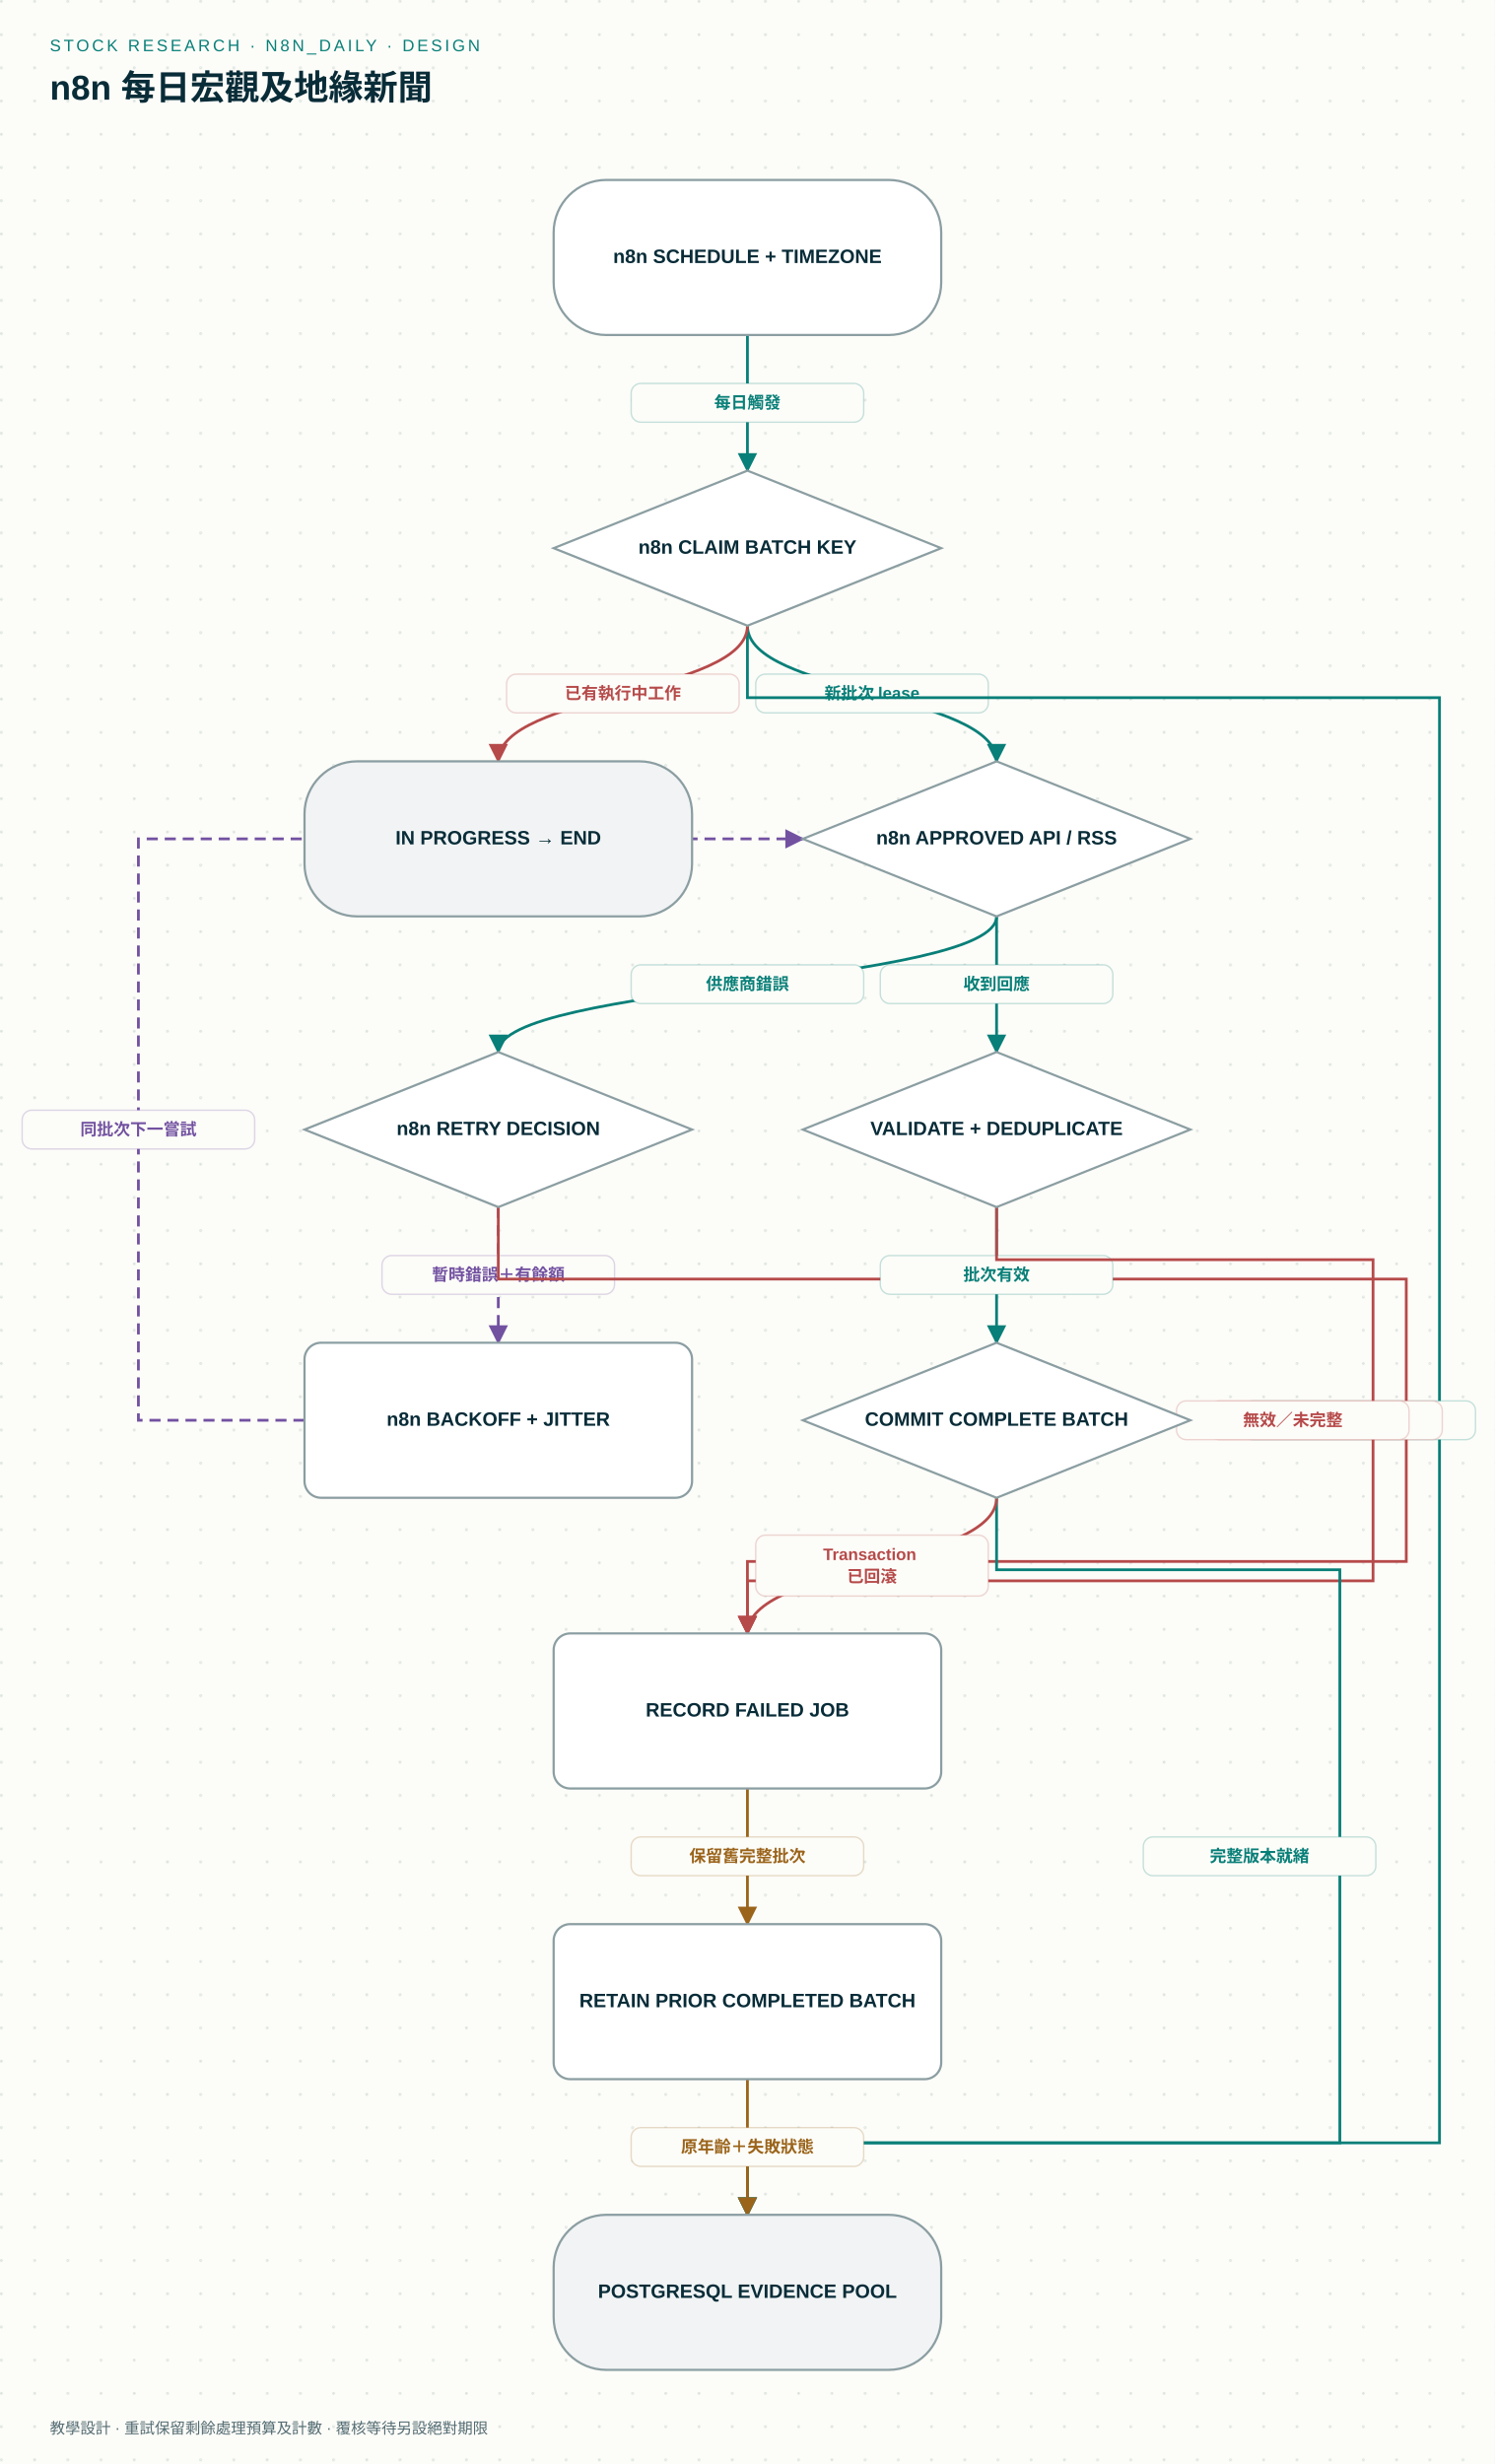
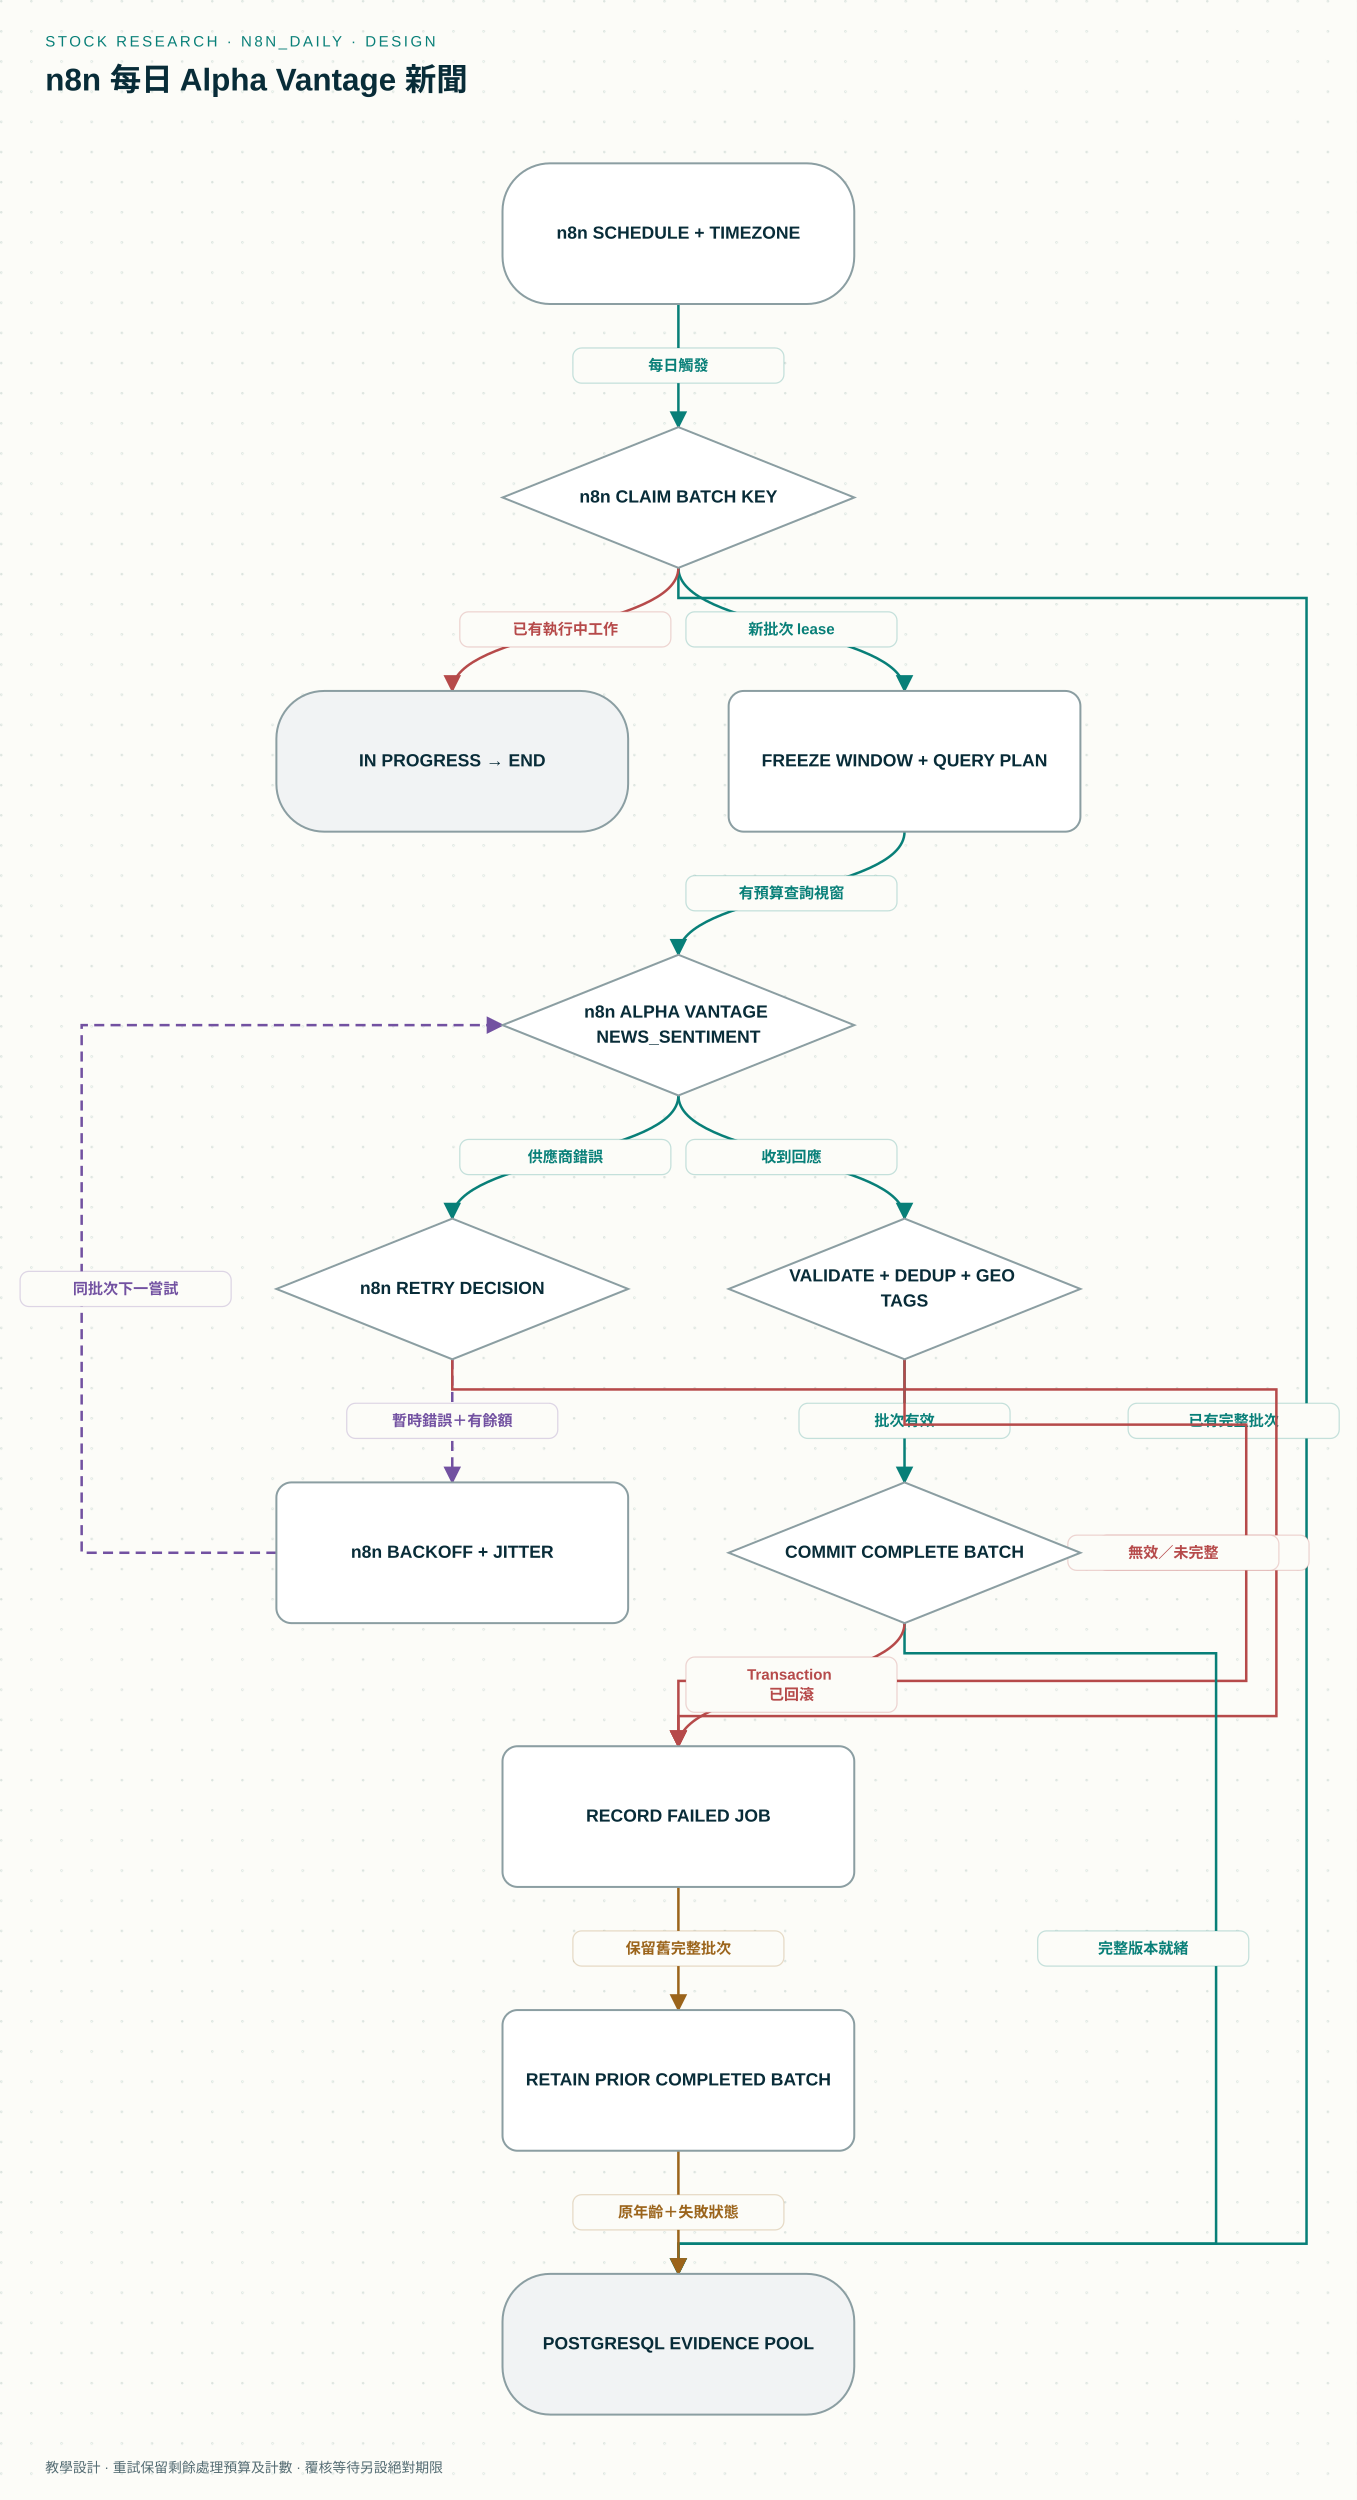
- <svg xmlns="http://www.w3.org/2000/svg" viewBox="0 0 1080 1780" width="1080" height="1780" role="img" aria-label="n8n 每日宏觀及地緣新聞" style="font-family:Arial, &quot;Noto Sans TC&quot;, sans-serif;display:block;max-width:100%;height:auto">
+ <svg xmlns="http://www.w3.org/2000/svg" viewBox="0 0 1080 1990" width="1080" height="1990" role="img" aria-label="n8n 每日 Alpha Vantage 新聞" style="font-family:Arial, &quot;Noto Sans TC&quot;, sans-serif;display:block;max-width:100%;height:auto">
  <defs>
    <pattern id="n8n_daily-zh-grid" width="24" height="24" patternUnits="userSpaceOnUse">
      <circle cx="1" cy="1" r="1" fill="#dce4df" />
    </pattern>
    <marker id="n8n_daily-zh-flow" viewBox="0 0 10 10" refX="9" refY="5" markerWidth="7" markerHeight="7" orient="auto-start-reverse">
      <path d="M 0 0 L 10 5 L 0 10 z" fill="#087f78" />
    </marker>
    <marker id="n8n_daily-zh-retry" viewBox="0 0 10 10" refX="9" refY="5" markerWidth="7" markerHeight="7" orient="auto-start-reverse">
      <path d="M 0 0 L 10 5 L 0 10 z" fill="#7251a1" />
    </marker>
    <marker id="n8n_daily-zh-fallback" viewBox="0 0 10 10" refX="9" refY="5" markerWidth="7" markerHeight="7" orient="auto-start-reverse">
      <path d="M 0 0 L 10 5 L 0 10 z" fill="#9b641b" />
    </marker>
    <marker id="n8n_daily-zh-stop" viewBox="0 0 10 10" refX="9" refY="5" markerWidth="7" markerHeight="7" orient="auto-start-reverse">
      <path d="M 0 0 L 10 5 L 0 10 z" fill="#b64a4a" />
    </marker>
  </defs>
-   <rect width="1080" height="1780" fill="#fcfcf8" />
-   <rect width="1080" height="1780" fill="url(#n8n_daily-zh-grid)" />
+   <rect width="1080" height="1990" fill="#fcfcf8" />
+   <rect width="1080" height="1990" fill="url(#n8n_daily-zh-grid)" />
  <text x="36" y="37" fill="#087f78" font-size="12" letter-spacing="2">STOCK RESEARCH · N8N_DAILY · DESIGN</text>
-   <text x="36" y="72" fill="#082c38" font-size="25" font-weight="700">n8n 每日宏觀及地緣新聞</text>
+   <text x="36" y="72" fill="#082c38" font-size="25" font-weight="700">n8n 每日 Alpha Vantage 新聞</text>
  <g opacity="1">
    <path d="M 540 242 C 540 291, 540 291, 540 340" fill="none" stroke="#087f78" stroke-width="2" marker-end="url(#n8n_daily-zh-flow)" />
    <rect x="456" y="277" width="168" height="28" rx="7" fill="#fcfcf8" stroke="#087f78" stroke-opacity=".23" />
    <text x="540" text-anchor="middle" fill="#087f78" font-size="12" font-weight="600">
      <tspan x="540" y="295">每日觸發</tspan>
    </text>
  </g>
  <g opacity="1">
    <path d="M 540 452 C 540 501, 720 501, 720 550" fill="none" stroke="#087f78" stroke-width="2" marker-end="url(#n8n_daily-zh-flow)" />
    <rect x="546" y="487" width="168" height="28" rx="7" fill="#fcfcf8" stroke="#087f78" stroke-opacity=".23" />
    <text x="630" text-anchor="middle" fill="#087f78" font-size="12" font-weight="600">
      <tspan x="630" y="505">新批次 lease</tspan>
    </text>
  </g>
  <g opacity="1">
-     <path d="M 540 452 V 504 H 1040 V 1548 H 540 V 1600" fill="none" stroke="#087f78" stroke-width="2" marker-end="url(#n8n_daily-zh-flow)" />
-     <rect x="898" y="1012" width="168" height="28" rx="7" fill="#fcfcf8" stroke="#087f78" stroke-opacity=".23" />
+     <path d="M 720 662 C 720 711, 540 711, 540 760" fill="none" stroke="#087f78" stroke-width="2" marker-end="url(#n8n_daily-zh-flow)" />
+     <rect x="546" y="697" width="168" height="28" rx="7" fill="#fcfcf8" stroke="#087f78" stroke-opacity=".23" />
+     <text x="630" text-anchor="middle" fill="#087f78" font-size="12" font-weight="600">
+       <tspan x="630" y="715">有預算查詢視窗</tspan>
+     </text>
+   </g>
+   <g opacity="1">
+     <path d="M 540 452 V 476 H 1040 V 1786 H 540 V 1810" fill="none" stroke="#087f78" stroke-width="2" marker-end="url(#n8n_daily-zh-flow)" />
+     <rect x="898" y="1117" width="168" height="28" rx="7" fill="#fcfcf8" stroke="#087f78" stroke-opacity=".23" />
    <text x="982" text-anchor="middle" fill="#087f78" font-size="12" font-weight="600">
-       <tspan x="982" y="1030">已有完整批次</tspan>
+       <tspan x="982" y="1135">已有完整批次</tspan>
    </text>
  </g>
  <g opacity="1">
    <path d="M 540 452 C 540 501, 360 501, 360 550" fill="none" stroke="#b64a4a" stroke-width="2" marker-end="url(#n8n_daily-zh-stop)" />
    <rect x="366" y="487" width="168" height="28" rx="7" fill="#fcfcf8" stroke="#b64a4a" stroke-opacity=".23" />
    <text x="450" text-anchor="middle" fill="#b64a4a" font-size="12" font-weight="600">
      <tspan x="450" y="505">已有執行中工作</tspan>
    </text>
  </g>
  <g opacity="1">
-     <path d="M 720 662 C 720 711, 720 711, 720 760" fill="none" stroke="#087f78" stroke-width="2" marker-end="url(#n8n_daily-zh-flow)" />
-     <rect x="636" y="697" width="168" height="28" rx="7" fill="#fcfcf8" stroke="#087f78" stroke-opacity=".23" />
+     <path d="M 540 872 C 540 921, 720 921, 720 970" fill="none" stroke="#087f78" stroke-width="2" marker-end="url(#n8n_daily-zh-flow)" />
+     <rect x="546" y="907" width="168" height="28" rx="7" fill="#fcfcf8" stroke="#087f78" stroke-opacity=".23" />
+     <text x="630" text-anchor="middle" fill="#087f78" font-size="12" font-weight="600">
+       <tspan x="630" y="925">收到回應</tspan>
+     </text>
+   </g>
+   <g opacity="1">
+     <path d="M 540 872 C 540 921, 360 921, 360 970" fill="none" stroke="#087f78" stroke-width="2" marker-end="url(#n8n_daily-zh-flow)" />
+     <rect x="366" y="907" width="168" height="28" rx="7" fill="#fcfcf8" stroke="#087f78" stroke-opacity=".23" />
+     <text x="450" text-anchor="middle" fill="#087f78" font-size="12" font-weight="600">
+       <tspan x="450" y="925">供應商錯誤</tspan>
+     </text>
+   </g>
+   <g opacity="1">
+     <path d="M 360 1082 C 360 1131, 360 1131, 360 1180" fill="none" stroke="#7251a1" stroke-width="2" stroke-dasharray="8 5" marker-end="url(#n8n_daily-zh-retry)" />
+     <rect x="276" y="1117" width="168" height="28" rx="7" fill="#fcfcf8" stroke="#7251a1" stroke-opacity=".23" />
+     <text x="360" text-anchor="middle" fill="#7251a1" font-size="12" font-weight="600">
+       <tspan x="360" y="1135">暫時錯誤＋有餘額</tspan>
+     </text>
+   </g>
+   <g opacity="1">
+     <path d="M 220 1236 H 65 V 816 H 400" fill="none" stroke="#7251a1" stroke-width="2" stroke-dasharray="8 5" marker-end="url(#n8n_daily-zh-retry)" />
+     <rect x="16" y="1012" width="168" height="28" rx="7" fill="#fcfcf8" stroke="#7251a1" stroke-opacity=".23" />
+     <text x="100" text-anchor="middle" fill="#7251a1" font-size="12" font-weight="600">
+       <tspan x="100" y="1030">同批次下一嘗試</tspan>
+     </text>
+   </g>
+   <g opacity="1">
+     <path d="M 360 1082 V 1106 H 1016 V 1366 H 540 V 1390" fill="none" stroke="#b64a4a" stroke-width="2" marker-end="url(#n8n_daily-zh-stop)" />
+     <rect x="874" y="1222" width="168" height="28" rx="7" fill="#fcfcf8" stroke="#b64a4a" stroke-opacity=".23" />
+     <text x="958" text-anchor="middle" fill="#b64a4a" font-size="12" font-weight="600">
+       <tspan x="958" y="1240">永久錯誤／用完</tspan>
+     </text>
+   </g>
+   <g opacity="1">
+     <path d="M 720 1082 C 720 1131, 720 1131, 720 1180" fill="none" stroke="#087f78" stroke-width="2" marker-end="url(#n8n_daily-zh-flow)" />
+     <rect x="636" y="1117" width="168" height="28" rx="7" fill="#fcfcf8" stroke="#087f78" stroke-opacity=".23" />
    <text x="720" text-anchor="middle" fill="#087f78" font-size="12" font-weight="600">
-       <tspan x="720" y="715">收到回應</tspan>
-     </text>
-   </g>
-   <g opacity="1">
-     <path d="M 720 662 C 720 711, 360 711, 360 760" fill="none" stroke="#087f78" stroke-width="2" marker-end="url(#n8n_daily-zh-flow)" />
-     <rect x="456" y="697" width="168" height="28" rx="7" fill="#fcfcf8" stroke="#087f78" stroke-opacity=".23" />
-     <text x="540" text-anchor="middle" fill="#087f78" font-size="12" font-weight="600">
-       <tspan x="540" y="715">供應商錯誤</tspan>
-     </text>
-   </g>
-   <g opacity="1">
-     <path d="M 360 872 C 360 921, 360 921, 360 970" fill="none" stroke="#7251a1" stroke-width="2" stroke-dasharray="8 5" marker-end="url(#n8n_daily-zh-retry)" />
-     <rect x="276" y="907" width="168" height="28" rx="7" fill="#fcfcf8" stroke="#7251a1" stroke-opacity=".23" />
-     <text x="360" text-anchor="middle" fill="#7251a1" font-size="12" font-weight="600">
-       <tspan x="360" y="925">暫時錯誤＋有餘額</tspan>
-     </text>
-   </g>
-   <g opacity="1">
-     <path d="M 220 1026 H 100 V 606 H 580" fill="none" stroke="#7251a1" stroke-width="2" stroke-dasharray="8 5" marker-end="url(#n8n_daily-zh-retry)" />
-     <rect x="16" y="802" width="168" height="28" rx="7" fill="#fcfcf8" stroke="#7251a1" stroke-opacity=".23" />
-     <text x="100" text-anchor="middle" fill="#7251a1" font-size="12" font-weight="600">
-       <tspan x="100" y="820">同批次下一嘗試</tspan>
-     </text>
-   </g>
-   <g opacity="1">
-     <path d="M 360 872 V 924 H 1016 V 1128 H 540 V 1180" fill="none" stroke="#b64a4a" stroke-width="2" marker-end="url(#n8n_daily-zh-stop)" />
-     <rect x="874" y="1012" width="168" height="28" rx="7" fill="#fcfcf8" stroke="#b64a4a" stroke-opacity=".23" />
-     <text x="958" text-anchor="middle" fill="#b64a4a" font-size="12" font-weight="600">
-       <tspan x="958" y="1030">永久錯誤／用完</tspan>
-     </text>
-   </g>
-   <g opacity="1">
-     <path d="M 720 872 C 720 921, 720 921, 720 970" fill="none" stroke="#087f78" stroke-width="2" marker-end="url(#n8n_daily-zh-flow)" />
-     <rect x="636" y="907" width="168" height="28" rx="7" fill="#fcfcf8" stroke="#087f78" stroke-opacity=".23" />
-     <text x="720" text-anchor="middle" fill="#087f78" font-size="12" font-weight="600">
-       <tspan x="720" y="925">批次有效</tspan>
-     </text>
-   </g>
-   <g opacity="1">
-     <path d="M 720 872 V 910 H 992 V 1142 H 540 V 1180" fill="none" stroke="#b64a4a" stroke-width="2" marker-end="url(#n8n_daily-zh-stop)" />
-     <rect x="850" y="1012" width="168" height="28" rx="7" fill="#fcfcf8" stroke="#b64a4a" stroke-opacity=".23" />
+       <tspan x="720" y="1135">批次有效</tspan>
+     </text>
+   </g>
+   <g opacity="1">
+     <path d="M 720 1082 V 1134 H 992 V 1338 H 540 V 1390" fill="none" stroke="#b64a4a" stroke-width="2" marker-end="url(#n8n_daily-zh-stop)" />
+     <rect x="850" y="1222" width="168" height="28" rx="7" fill="#fcfcf8" stroke="#b64a4a" stroke-opacity=".23" />
    <text x="934" text-anchor="middle" fill="#b64a4a" font-size="12" font-weight="600">
-       <tspan x="934" y="1030">無效／未完整</tspan>
-     </text>
-   </g>
-   <g opacity="1">
-     <path d="M 720 1082 V 1134 H 968 V 1548 H 540 V 1600" fill="none" stroke="#087f78" stroke-width="2" marker-end="url(#n8n_daily-zh-flow)" />
-     <rect x="826" y="1327" width="168" height="28" rx="7" fill="#fcfcf8" stroke="#087f78" stroke-opacity=".23" />
+       <tspan x="934" y="1240">無效／未完整</tspan>
+     </text>
+   </g>
+   <g opacity="1">
+     <path d="M 720 1292 V 1316 H 968 V 1786 H 540 V 1810" fill="none" stroke="#087f78" stroke-width="2" marker-end="url(#n8n_daily-zh-flow)" />
+     <rect x="826" y="1537" width="168" height="28" rx="7" fill="#fcfcf8" stroke="#087f78" stroke-opacity=".23" />
    <text x="910" text-anchor="middle" fill="#087f78" font-size="12" font-weight="600">
-       <tspan x="910" y="1345">完整版本就緒</tspan>
-     </text>
-   </g>
-   <g opacity="1">
-     <path d="M 720 1082 C 720 1131, 540 1131, 540 1180" fill="none" stroke="#b64a4a" stroke-width="2" marker-end="url(#n8n_daily-zh-stop)" />
-     <rect x="546" y="1109" width="168" height="44" rx="7" fill="#fcfcf8" stroke="#b64a4a" stroke-opacity=".23" />
+       <tspan x="910" y="1555">完整版本就緒</tspan>
+     </text>
+   </g>
+   <g opacity="1">
+     <path d="M 720 1292 C 720 1341, 540 1341, 540 1390" fill="none" stroke="#b64a4a" stroke-width="2" marker-end="url(#n8n_daily-zh-stop)" />
+     <rect x="546" y="1319" width="168" height="44" rx="7" fill="#fcfcf8" stroke="#b64a4a" stroke-opacity=".23" />
    <text x="630" text-anchor="middle" fill="#b64a4a" font-size="12" font-weight="600">
-       <tspan x="630" y="1127">Transaction</tspan>
-       <tspan x="630" y="1143">已回滾</tspan>
-     </text>
-   </g>
-   <g opacity="1">
-     <path d="M 540 1292 C 540 1341, 540 1341, 540 1390" fill="none" stroke="#9b641b" stroke-width="2" marker-end="url(#n8n_daily-zh-fallback)" />
-     <rect x="456" y="1327" width="168" height="28" rx="7" fill="#fcfcf8" stroke="#9b641b" stroke-opacity=".23" />
-     <text x="540" text-anchor="middle" fill="#9b641b" font-size="12" font-weight="600">
-       <tspan x="540" y="1345">保留舊完整批次</tspan>
+       <tspan x="630" y="1337">Transaction</tspan>
+       <tspan x="630" y="1353">已回滾</tspan>
    </text>
  </g>
  <g opacity="1">
    <path d="M 540 1502 C 540 1551, 540 1551, 540 1600" fill="none" stroke="#9b641b" stroke-width="2" marker-end="url(#n8n_daily-zh-fallback)" />
    <rect x="456" y="1537" width="168" height="28" rx="7" fill="#fcfcf8" stroke="#9b641b" stroke-opacity=".23" />
    <text x="540" text-anchor="middle" fill="#9b641b" font-size="12" font-weight="600">
-       <tspan x="540" y="1555">原年齡＋失敗狀態</tspan>
+       <tspan x="540" y="1555">保留舊完整批次</tspan>
+     </text>
+   </g>
+   <g opacity="1">
+     <path d="M 540 1712 C 540 1761, 540 1761, 540 1810" fill="none" stroke="#9b641b" stroke-width="2" marker-end="url(#n8n_daily-zh-fallback)" />
+     <rect x="456" y="1747" width="168" height="28" rx="7" fill="#fcfcf8" stroke="#9b641b" stroke-opacity=".23" />
+     <text x="540" text-anchor="middle" fill="#9b641b" font-size="12" font-weight="600">
+       <tspan x="540" y="1765">原年齡＋失敗狀態</tspan>
    </text>
  </g>
  <g data-node-id="schedule" aria-label="n8n SCHEDULE + TIMEZONE">
    <rect x="400" y="130" width="280" height="112" rx="38" fill="#fff" stroke="#8b9ea2" stroke-width="1.6" />
    <text x="540" text-anchor="middle" fill="#082c38" font-size="14" font-weight="600" pointer-events="none">
      <tspan x="540" y="190">n8n SCHEDULE + TIMEZONE</tspan>
    </text>
  </g>
  <g data-node-id="claim" aria-label="n8n CLAIM BATCH KEY">
    <polygon points="540,340 680,396 540,452 400,396" fill="#fff" stroke="#8b9ea2" stroke-width="1.6" />
    <text x="540" text-anchor="middle" fill="#082c38" font-size="14" font-weight="600" pointer-events="none">
      <tspan x="540" y="400">n8n CLAIM BATCH KEY</tspan>
    </text>
  </g>
  <g data-node-id="pending" aria-label="IN PROGRESS → END">
    <rect x="220" y="550" width="280" height="112" rx="38" fill="#f1f3f4" stroke="#8b9ea2" stroke-width="1.6" />
    <text x="360" text-anchor="middle" fill="#082c38" font-size="14" font-weight="600" pointer-events="none">
      <tspan x="360" y="610">IN PROGRESS → END</tspan>
    </text>
  </g>
-   <g data-node-id="fetch" aria-label="n8n APPROVED API / RSS">
-     <polygon points="720,550 860,606 720,662 580,606" fill="#fff" stroke="#8b9ea2" stroke-width="1.6" />
+   <g data-node-id="plan" aria-label="FREEZE WINDOW + QUERY PLAN">
+     <rect x="580" y="550" width="280" height="112" rx="12" fill="#fff" stroke="#8b9ea2" stroke-width="1.6" />
    <text x="720" text-anchor="middle" fill="#082c38" font-size="14" font-weight="600" pointer-events="none">
-       <tspan x="720" y="610">n8n APPROVED API / RSS</tspan>
+       <tspan x="720" y="610">FREEZE WINDOW + QUERY PLAN</tspan>
+     </text>
+   </g>
+   <g data-node-id="fetch" aria-label="n8n ALPHA VANTAGE NEWS_SENTIMENT">
+     <polygon points="540,760 680,816 540,872 400,816" fill="#fff" stroke="#8b9ea2" stroke-width="1.6" />
+     <text x="540" text-anchor="middle" fill="#082c38" font-size="14" font-weight="600" pointer-events="none">
+       <tspan x="540" y="810">n8n ALPHA VANTAGE</tspan>
+       <tspan x="540" y="830">NEWS_SENTIMENT</tspan>
    </text>
  </g>
  <g data-node-id="retry" aria-label="n8n RETRY DECISION">
-     <polygon points="360,760 500,816 360,872 220,816" fill="#fff" stroke="#8b9ea2" stroke-width="1.6" />
+     <polygon points="360,970 500,1026 360,1082 220,1026" fill="#fff" stroke="#8b9ea2" stroke-width="1.6" />
    <text x="360" text-anchor="middle" fill="#082c38" font-size="14" font-weight="600" pointer-events="none">
-       <tspan x="360" y="820">n8n RETRY DECISION</tspan>
-     </text>
-   </g>
-   <g data-node-id="normalize" aria-label="VALIDATE + DEDUPLICATE">
-     <polygon points="720,760 860,816 720,872 580,816" fill="#fff" stroke="#8b9ea2" stroke-width="1.6" />
-     <text x="720" text-anchor="middle" fill="#082c38" font-size="14" font-weight="600" pointer-events="none">
-       <tspan x="720" y="820">VALIDATE + DEDUPLICATE</tspan>
-     </text>
-   </g>
-   <g data-node-id="wait" aria-label="n8n BACKOFF + JITTER">
-     <rect x="220" y="970" width="280" height="112" rx="12" fill="#fff" stroke="#8b9ea2" stroke-width="1.6" />
-     <text x="360" text-anchor="middle" fill="#082c38" font-size="14" font-weight="600" pointer-events="none">
-       <tspan x="360" y="1030">n8n BACKOFF + JITTER</tspan>
-     </text>
-   </g>
-   <g data-node-id="commit" aria-label="COMMIT COMPLETE BATCH">
+       <tspan x="360" y="1030">n8n RETRY DECISION</tspan>
+     </text>
+   </g>
+   <g data-node-id="normalize" aria-label="VALIDATE + DEDUP + GEO TAGS">
    <polygon points="720,970 860,1026 720,1082 580,1026" fill="#fff" stroke="#8b9ea2" stroke-width="1.6" />
    <text x="720" text-anchor="middle" fill="#082c38" font-size="14" font-weight="600" pointer-events="none">
-       <tspan x="720" y="1030">COMMIT COMPLETE BATCH</tspan>
+       <tspan x="720" y="1020">VALIDATE + DEDUP + GEO</tspan>
+       <tspan x="720" y="1040">TAGS</tspan>
+     </text>
+   </g>
+   <g data-node-id="wait" aria-label="n8n BACKOFF + JITTER">
+     <rect x="220" y="1180" width="280" height="112" rx="12" fill="#fff" stroke="#8b9ea2" stroke-width="1.6" />
+     <text x="360" text-anchor="middle" fill="#082c38" font-size="14" font-weight="600" pointer-events="none">
+       <tspan x="360" y="1240">n8n BACKOFF + JITTER</tspan>
+     </text>
+   </g>
+   <g data-node-id="commit" aria-label="COMMIT COMPLETE BATCH">
+     <polygon points="720,1180 860,1236 720,1292 580,1236" fill="#fff" stroke="#8b9ea2" stroke-width="1.6" />
+     <text x="720" text-anchor="middle" fill="#082c38" font-size="14" font-weight="600" pointer-events="none">
+       <tspan x="720" y="1240">COMMIT COMPLETE BATCH</tspan>
    </text>
  </g>
  <g data-node-id="failure" aria-label="RECORD FAILED JOB">
-     <rect x="400" y="1180" width="280" height="112" rx="12" fill="#fff" stroke="#8b9ea2" stroke-width="1.6" />
-     <text x="540" text-anchor="middle" fill="#082c38" font-size="14" font-weight="600" pointer-events="none">
-       <tspan x="540" y="1240">RECORD FAILED JOB</tspan>
+     <rect x="400" y="1390" width="280" height="112" rx="12" fill="#fff" stroke="#8b9ea2" stroke-width="1.6" />
+     <text x="540" text-anchor="middle" fill="#082c38" font-size="14" font-weight="600" pointer-events="none">
+       <tspan x="540" y="1450">RECORD FAILED JOB</tspan>
    </text>
  </g>
  <g data-node-id="prior" aria-label="RETAIN PRIOR COMPLETED BATCH">
-     <rect x="400" y="1390" width="280" height="112" rx="12" fill="#fff" stroke="#8b9ea2" stroke-width="1.6" />
-     <text x="540" text-anchor="middle" fill="#082c38" font-size="14" font-weight="600" pointer-events="none">
-       <tspan x="540" y="1450">RETAIN PRIOR COMPLETED BATCH</tspan>
+     <rect x="400" y="1600" width="280" height="112" rx="12" fill="#fff" stroke="#8b9ea2" stroke-width="1.6" />
+     <text x="540" text-anchor="middle" fill="#082c38" font-size="14" font-weight="600" pointer-events="none">
+       <tspan x="540" y="1660">RETAIN PRIOR COMPLETED BATCH</tspan>
    </text>
  </g>
  <g data-node-id="pool" aria-label="POSTGRESQL EVIDENCE POOL">
-     <rect x="400" y="1600" width="280" height="112" rx="38" fill="#f1f3f4" stroke="#8b9ea2" stroke-width="1.6" />
-     <text x="540" text-anchor="middle" fill="#082c38" font-size="14" font-weight="600" pointer-events="none">
-       <tspan x="540" y="1660">POSTGRESQL EVIDENCE POOL</tspan>
-     </text>
-   </g>
-   <text x="36" y="1758" font-size="11" fill="#536b72">教學設計 · 重試保留剩餘處理預算及計數 · 覆核等待另設絕對期限</text>
+     <rect x="400" y="1810" width="280" height="112" rx="38" fill="#f1f3f4" stroke="#8b9ea2" stroke-width="1.6" />
+     <text x="540" text-anchor="middle" fill="#082c38" font-size="14" font-weight="600" pointer-events="none">
+       <tspan x="540" y="1870">POSTGRESQL EVIDENCE POOL</tspan>
+     </text>
+   </g>
+   <text x="36" y="1968" font-size="11" fill="#536b72">教學設計 · 重試保留剩餘處理預算及計數 · 覆核等待另設絕對期限</text>
</svg>
